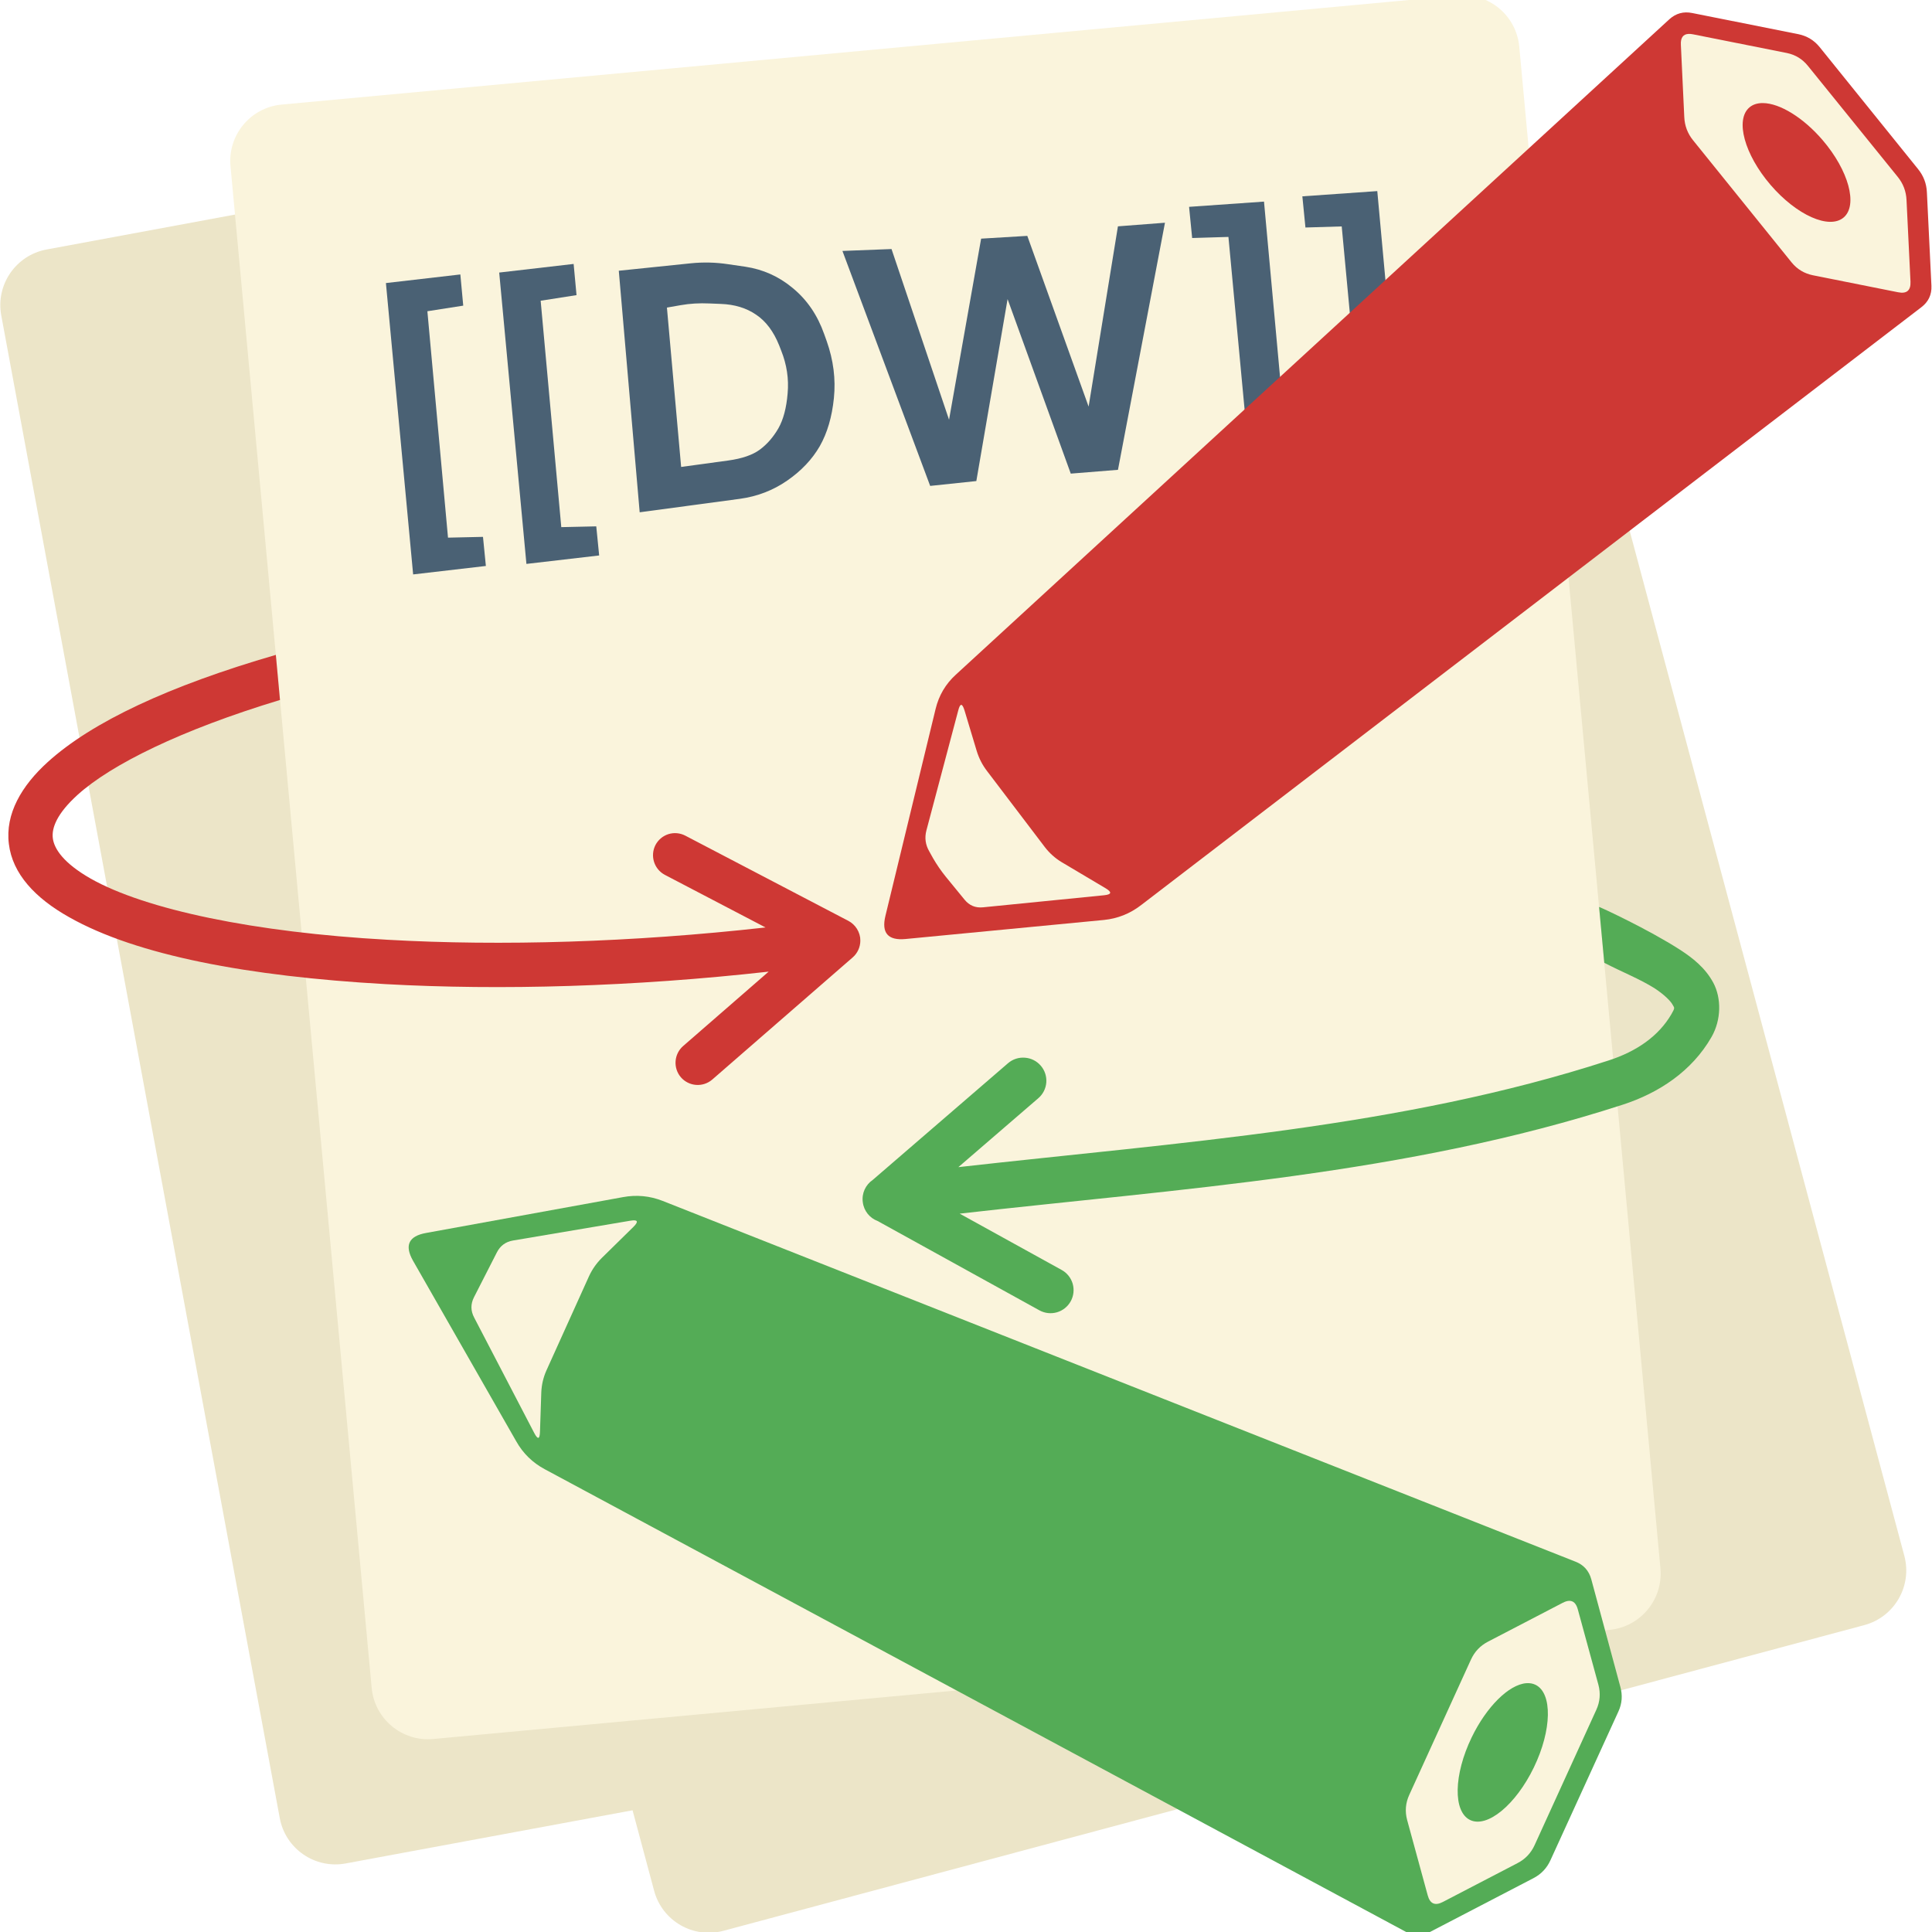
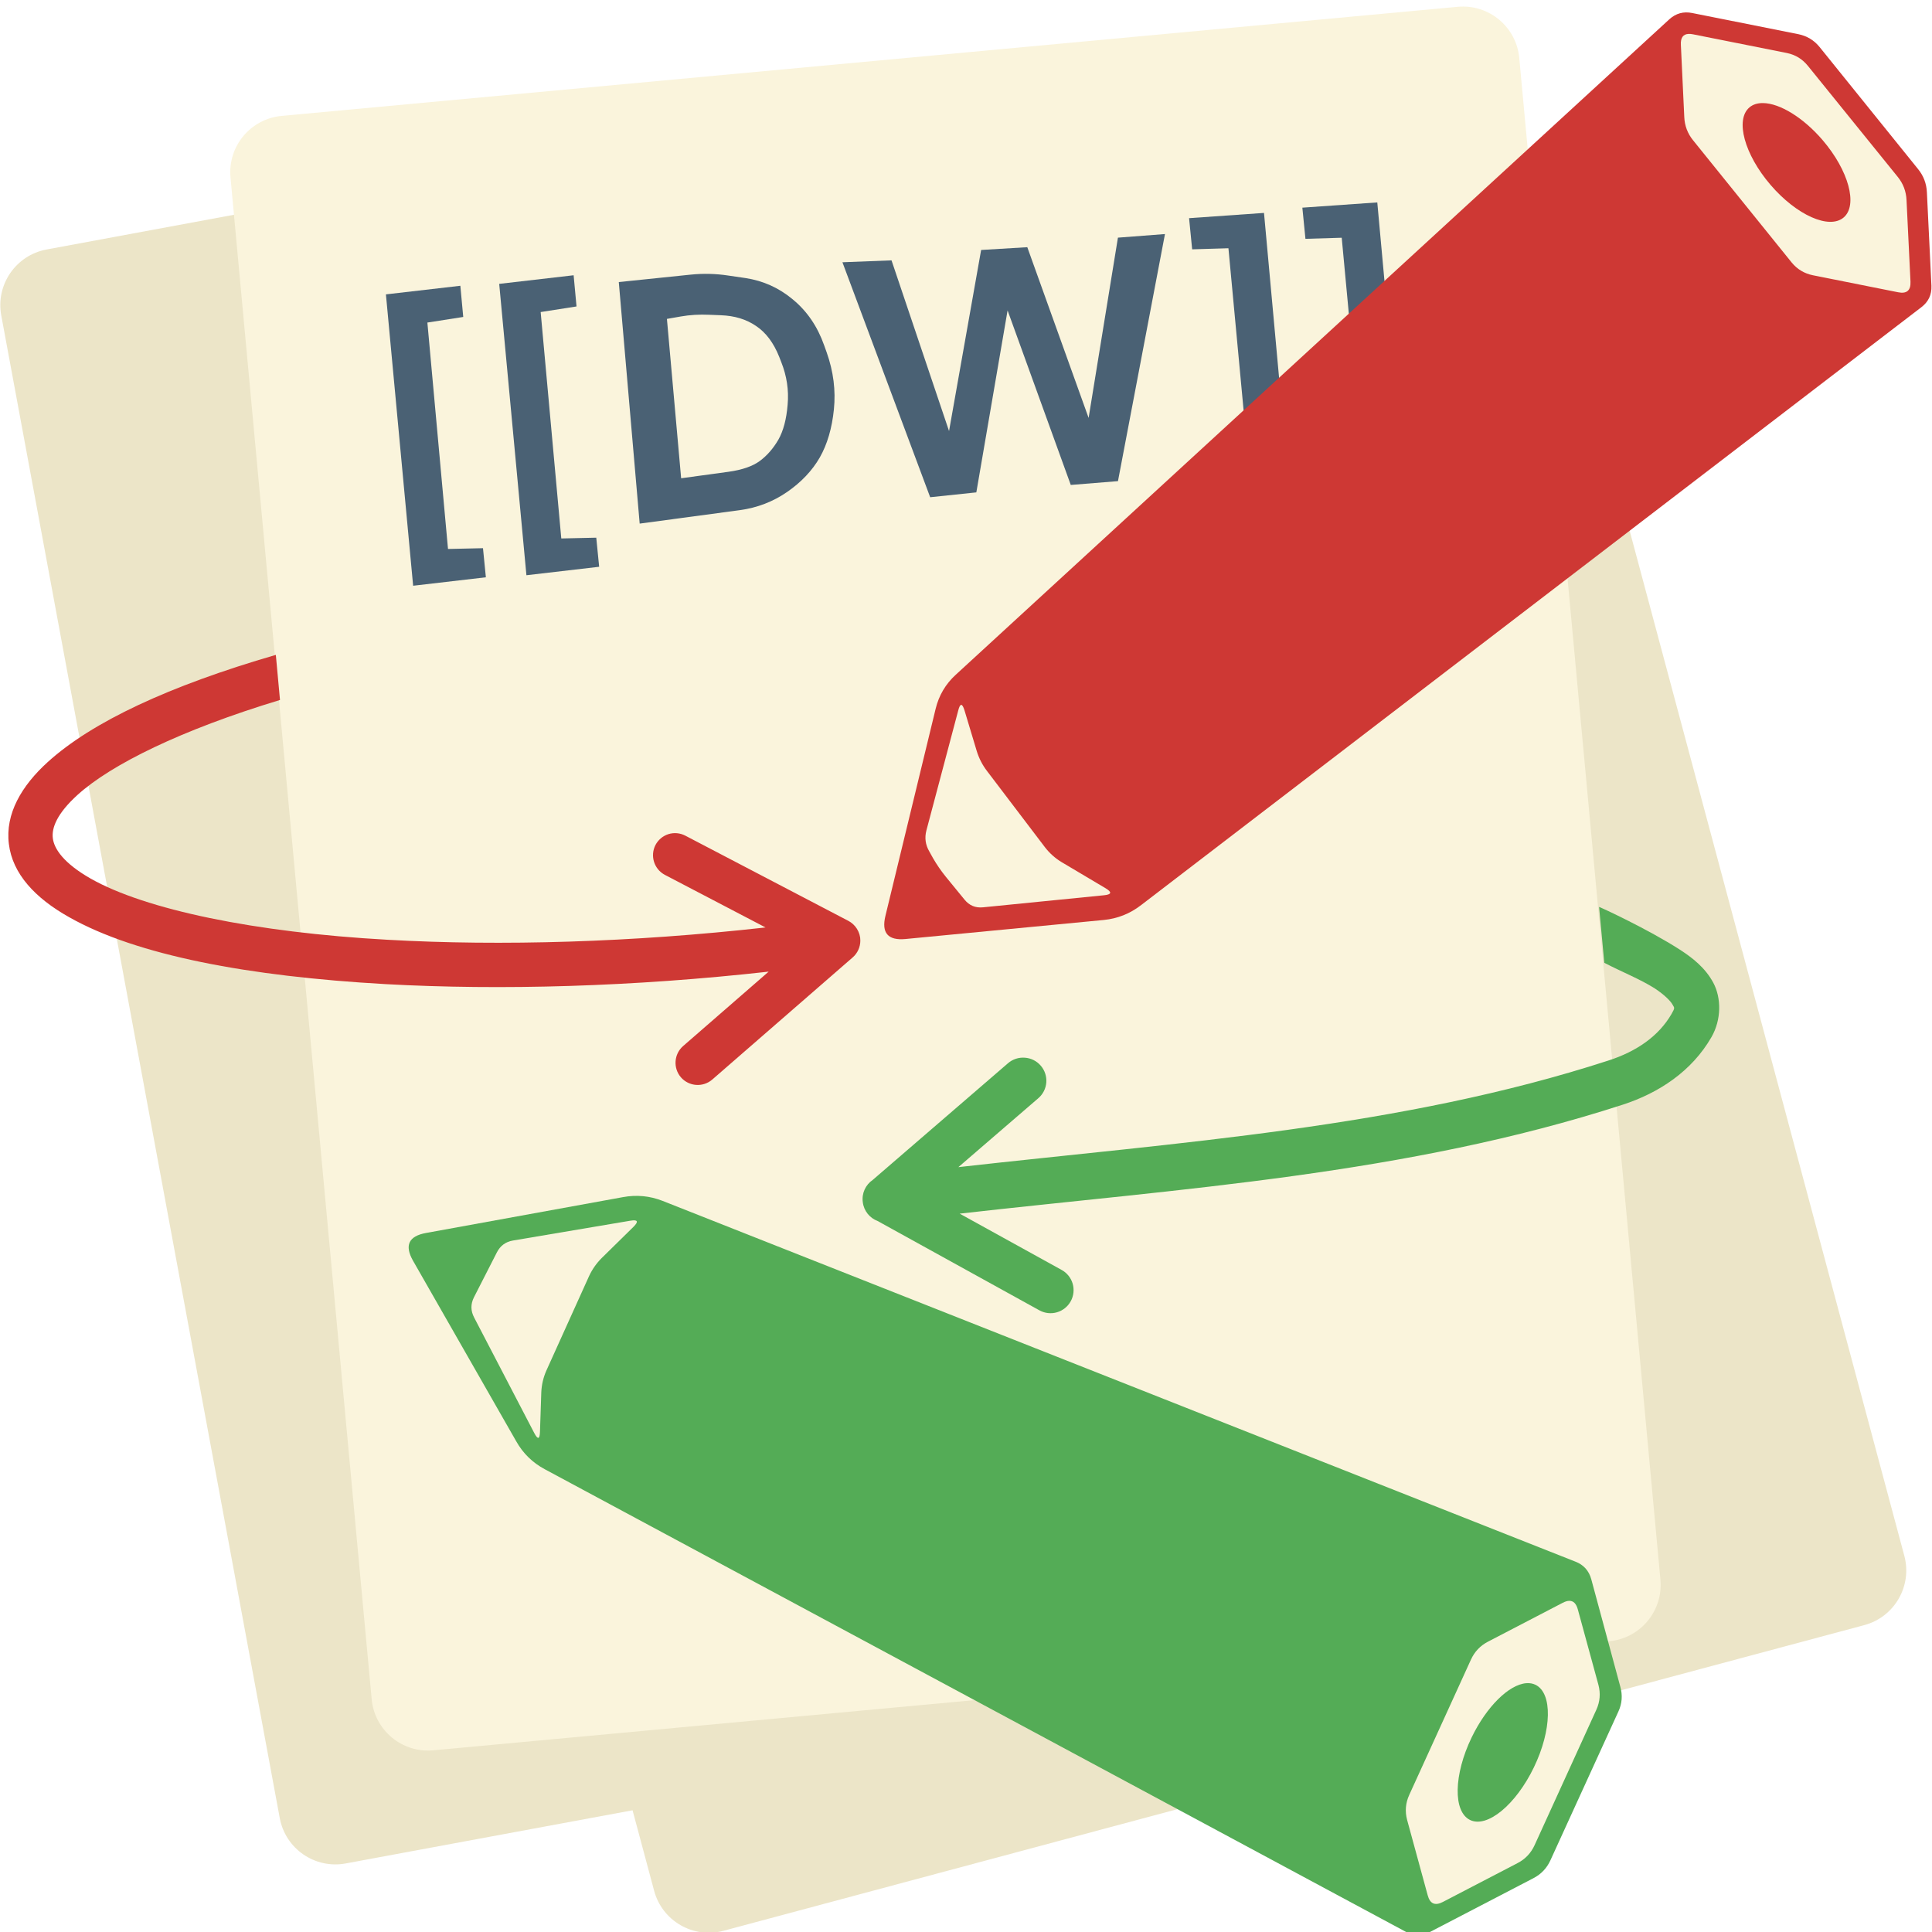
<svg xmlns="http://www.w3.org/2000/svg" viewBox="0 0 1024 1024" width="1024" height="1024" role="img" version="1.1" id="svg3">
  <defs id="defs3" />
  <g id="sheets-back" fill="#ece5c8">
    <rect x="-4.8" y="137.7" width="686" height="870" rx="30" transform="rotate(-10.5 -4.8 137.7)" id="rect1" />
    <rect x="199.1" y="175" width="686" height="870" rx="30" transform="rotate(-15 224.1 448)" id="rect2" />
  </g>
-   <g id="sheet-front" transform="rotate(-5.3 119.4 58.2)">
+   <g id="sheet-front" transform="translate(0,6) rotate(-5.3 119.4 58.2)">
    <rect x="119.4" y="58.2" width="686" height="870" rx="30" fill="#faf4dc" id="rect3" />
    <g id="wordmark" fill="#4a6174">
      <path id="bracket-open-1" d="M195.7 157.5L235.4 156.6L235.4 173.2L216.2 174.4L216 294.9L234.5 296.2L234.6 311.7L195.8 312.6Z" />
      <path id="bracket-open-2" d="M256 157.5L295.7 156.6L295.7 173.2L276.5 174.4L276.3 294.9L294.8 296.2L294.9 311.7L256.1 312.6Z" />
      <path id="letter-D" fill-rule="evenodd" d="M319.2 162.4L357.5 162Q367.5 161.9 377.2 164.3L386.3 166.5Q399.9 169.9 409.8 179.7L410.2 180.1Q420.6 190.4 424.5 205.9L425.5 209.8Q429.4 225.3 426.5 240.1L426.5 240.1Q423.6 254.9 416.7 264.8L416.7 264.8Q409.7 274.7 397.8 281.4L397.8 281.4Q385.9 288.1 371.9 288.7L318.4 290.9ZM342.8 184.2L350.2 183.6Q357.5 183 365.4 184.1L371.4 184.9Q382.3 186.3 389.5 192.3L389.5 192.3Q396.8 198.2 400.2 209.7L401 212.5Q404.4 224 402.3 235.4L402.3 235.4Q400.3 246.8 395.7 253.4L395.7 253.4Q391 260 384.9 263.7L384.9 263.7Q378.8 267.4 367.8 267.9L342.5 269Z" />
      <path id="letter-W" d="M438.2 162.9L464.2 164.3L486.2 257.2L512 163.2L536.5 164L560.5 257.1L584.8 163.4L609.8 163.8L572.9 291.9L547.8 291.6L523 196.4L497.6 290.9L473 291.2Z" />
      <path id="bracket-close-1" d="M662.9 312.6L624.2 311.7L624.2 296.2L642.7 294.9L642.6 174.4L623.4 173.2L623.3 156.6L663.1 157.5Z" />
      <path id="bracket-close-2" d="M723.2 312.6L684.5 311.7L684.5 296.2L703 294.9L702.9 174.4L683.7 173.2L683.6 156.6L723.4 157.5Z" />
    </g>
  </g>
  <g id="arrow-red" fill="#ce3834">
    <path id="arrow-red-shaft" d="M 146.199 347.1 C 89.699 363.5 48.801 382.6 25.301 403.9 C 11.401 416.5 2.699 431.401 4.699 447.301 C 6.599 463.101 18.6 476 36.6 486.1 C 72.4 506.4 131.799 517.5 204.199 521.6 C 265.517 524.992 335.897 522.991 407.41 514.984 L 362.1 554.4 A 11.8 11.8 0 0 0 360.9 571 A 11.8 11.8 0 0 0 377.5 572.199 L 452 507.4 A 11.8 11.8 0 0 0 455.994 498.613 A 11.8 11.8 0 0 0 455.959 497.891 A 11.8 11.8 0 0 0 455.912 497.094 A 11.8 11.8 0 0 0 455.9 496.9 A 11.8 11.8 0 0 0 455.709 496.033 A 11.8 11.8 0 0 0 455.576 495.424 A 11.8 11.8 0 0 0 455.35 494.754 A 11.8 11.8 0 0 0 454.992 493.795 A 11.8 11.8 0 0 0 454.818 493.447 A 11.8 11.8 0 0 0 454.18 492.273 A 11.8 11.8 0 0 0 454.107 492.168 A 11.8 11.8 0 0 0 449.699 488.1 L 363.199 442.9 A 11.8 11.8 0 0 0 354.301 442.1 A 11.8 11.8 0 0 0 347.4 447.9 A 11.8 11.8 0 0 0 352.4 463.699 L 405.742 491.57 C 335.145 499.474 265.536 501.506 205.5 498.1 C 134.9 494.2 77.1 482.099 48.1 465.699 C 33.7 457.499 28.7 449.901 28 444.301 C 27.3 438.801 30.2 431.201 41.1 421.301 C 58.9 405.201 95.9 386.9 148.4 371 L 146.199 347.1 z " />
  </g>
  <g id="arrow-green" fill="#54ac56">
    <path id="arrow-green-shaft" d="M 847.545 480.691 L 850.301 510.301 C 859.301 515.001 869.4 519 877.1 523.9 C 882.1 527.2 885.5 530.6 886.5 532.5 C 887.5 534.3 887.9 534 885.9 537.5 C 879.1 549.2 867.4 557.3 852.5 562.1 C 742.485 597.814 624.82 605.426 507.959 618.607 L 550.301 582.1 A 12.2 12.2 0 0 0 551.6 564.801 A 12.2 12.2 0 0 0 543.199 560.6 A 12.2 12.2 0 0 0 534.301 563.5 L 462.525 625.416 C 458.811 627.944 456.635 632.438 457.301 637.199 C 457.873 641.872 461.013 645.596 465.125 647.143 C 465.128 647.144 465.13 647.145 465.133 647.146 L 550.9 694.5 A 12.2 12.2 0 0 0 567.5 689.699 A 12.2 12.2 0 0 0 562.699 673.1 L 508.652 643.258 C 625.326 629.979 745.444 622.695 860.1 585.5 C 879.2 579.3 896.7 567.799 907.1 549.699 C 912.4 540.499 912.4 529 908.1 520.9 C 903.8 512.9 897.101 507.701 890.301 503.301 C 873.578 492.559 848.774 481.049 847.545 480.691 z " />
  </g>
  <g id="pencil-red">
    <path id="pencil-red-body" fill="#ce3834" d="M495.9 375.7Q498.5 365 506.6 357.6L884.8 10.2Q890 5.5 896.9 6.9L953.1 18.1Q960 19.5 964.4 24.9L1016.6 89.6Q1021 95 1021.3 102L1023.7 151.5Q1024 158.5 1018.4 162.8L604.7 479.8Q596 486.5 585.1 487.6L479.9 497.7Q466 499 469.3 485.4Z" />
    <path id="pencil-red-end" d="M 895.068 17.971 C 892.072 18.065 890.684 20.009 890.9 23.801 L 892.699 62 C 892.899 66.667 894.467 70.8 897.4 74.4 L 949.6 139.1 C 952.533 142.7 956.3 144.967 960.9 145.9 L 1006 154.9 C 1010.6 155.834 1012.8 153.967 1012.6 149.301 L 1010.5 106.1 C 1010.3 101.433 1008.734 97.299 1005.801 93.699 L 958.301 35 C 955.367 31.333 951.633 29.033 947.1 28.1 L 897.4 18.199 C 896.538 18.024 895.76 17.949 895.068 17.971 z M 934.4 54.631 A 38.4 18.2 49.4 0 1 966.02 74.256 A 38.4 18.2 49.4 0 1 977.189 115.256 A 38.4 18.2 49.4 0 1 938.381 97.943 A 38.4 18.2 49.4 0 1 927.211 56.943 A 38.4 18.2 49.4 0 1 934.4 54.631 z " style="fill:#faf4dc;fill-opacity:1" />
    <path id="pencil-red-wood" fill="#faf4dc" d="M507.9 376.5Q509.4 370.7 511.2 376.5L517.7 398.1Q519.5 403.9 523.1 408.6L553.8 449Q557.5 453.8 562.6 456.9L586 470.8Q591.2 473.9 585.2 474.5L521 480.9Q515 481.5 511.2 476.8L501.3 464.7Q497.5 460 494.5 454.8L492.5 451.2Q489.5 446 491 440.2Z" />
  </g>
  <g id="pencil-green">
    <path id="pencil-green-body" fill="#54ac56" d="M330.2 634.5Q341 632.5 351.2 636.5L835 827.7Q841.5 830.2 843.4 837L858.8 894Q860.7 900.8 857.8 907.1L821.8 985.9Q818.9 992.3 812.7 995.5L757.7 1024.1Q751.5 1027.4 745.3 1024L288.7 778.7Q279 773.5 273.6 763.9L218.9 668.2Q212 656 225.8 653.5Z" />
    <path id="pencil-green-end" d="M 831.746 848.477 C 830.741 848.492 829.592 848.833 828.301 849.5 L 788.699 870.1 C 784.566 872.233 781.533 875.433 779.6 879.699 L 746.9 951.4 C 744.967 955.667 744.601 960.066 745.801 964.6 L 756.699 1004.5 C 757.899 1009.033 760.566 1010.233 764.699 1008.1 L 804.301 987.5 C 808.434 985.367 811.467 982.167 813.4 977.9 L 846.1 906.199 C 848.033 901.933 848.399 897.533 847.199 893 L 836.301 853.1 C 835.476 849.983 833.958 848.442 831.746 848.477 z M 808.967 892.127 A 18.3 39.8 25.8 0 1 813.822 892.967 A 18.3 39.8 25.8 0 1 812.977 936.766 A 18.3 39.8 25.8 0 1 779.178 964.633 A 18.3 39.8 25.8 0 1 780.023 920.836 A 18.3 39.8 25.8 0 1 808.967 892.127 z " style="fill:#faf4dc;fill-opacity:1" />
    <path id="pencil-green-wood" fill="#faf4dc" d="M334.1 647Q340 646 335.8 650.2L318.9 666.8Q314.7 671 312.2 676.4L289.6 726.4Q287.2 731.8 286.9 737.8L286.2 758.9Q286 764.9 283.2 759.6L251.3 698.3Q248.5 693 251.2 687.6L263.3 663.9Q266 658.5 271.9 657.5Z" />
  </g>
</svg>
